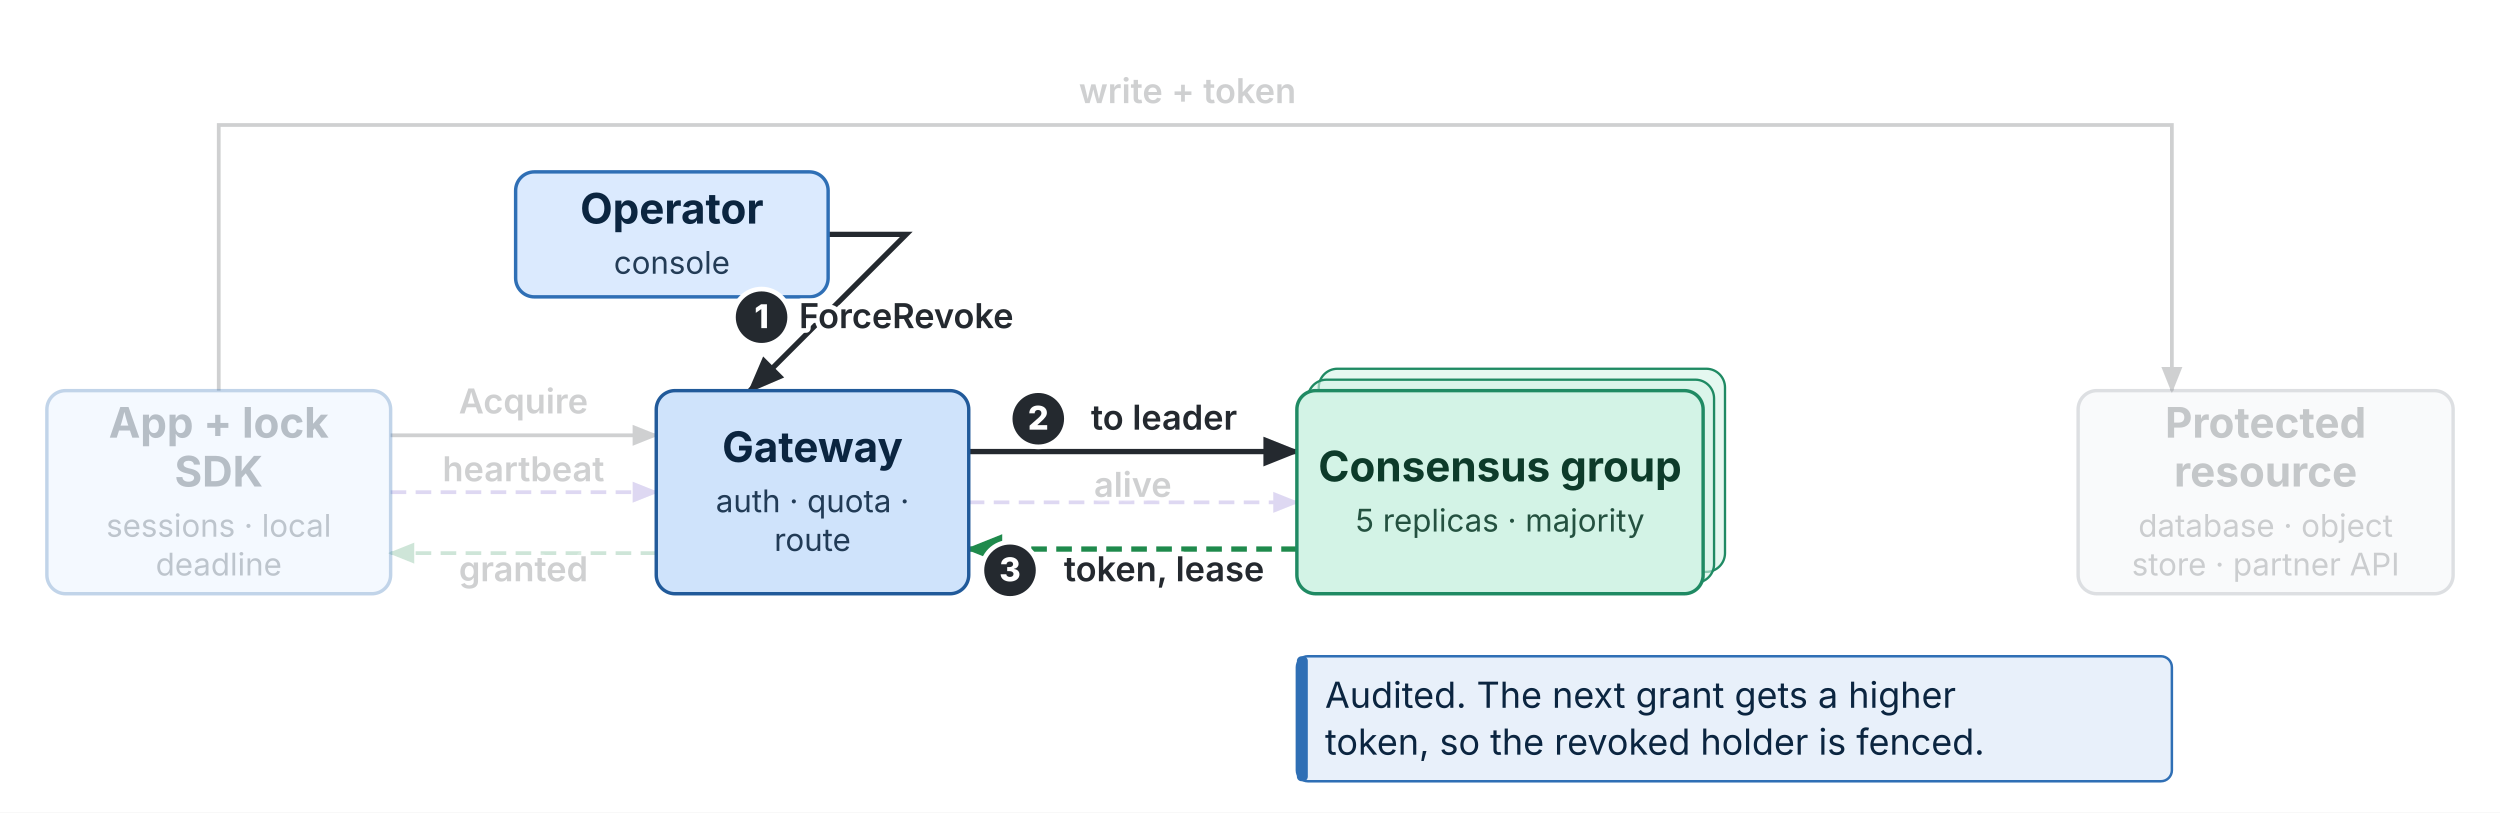
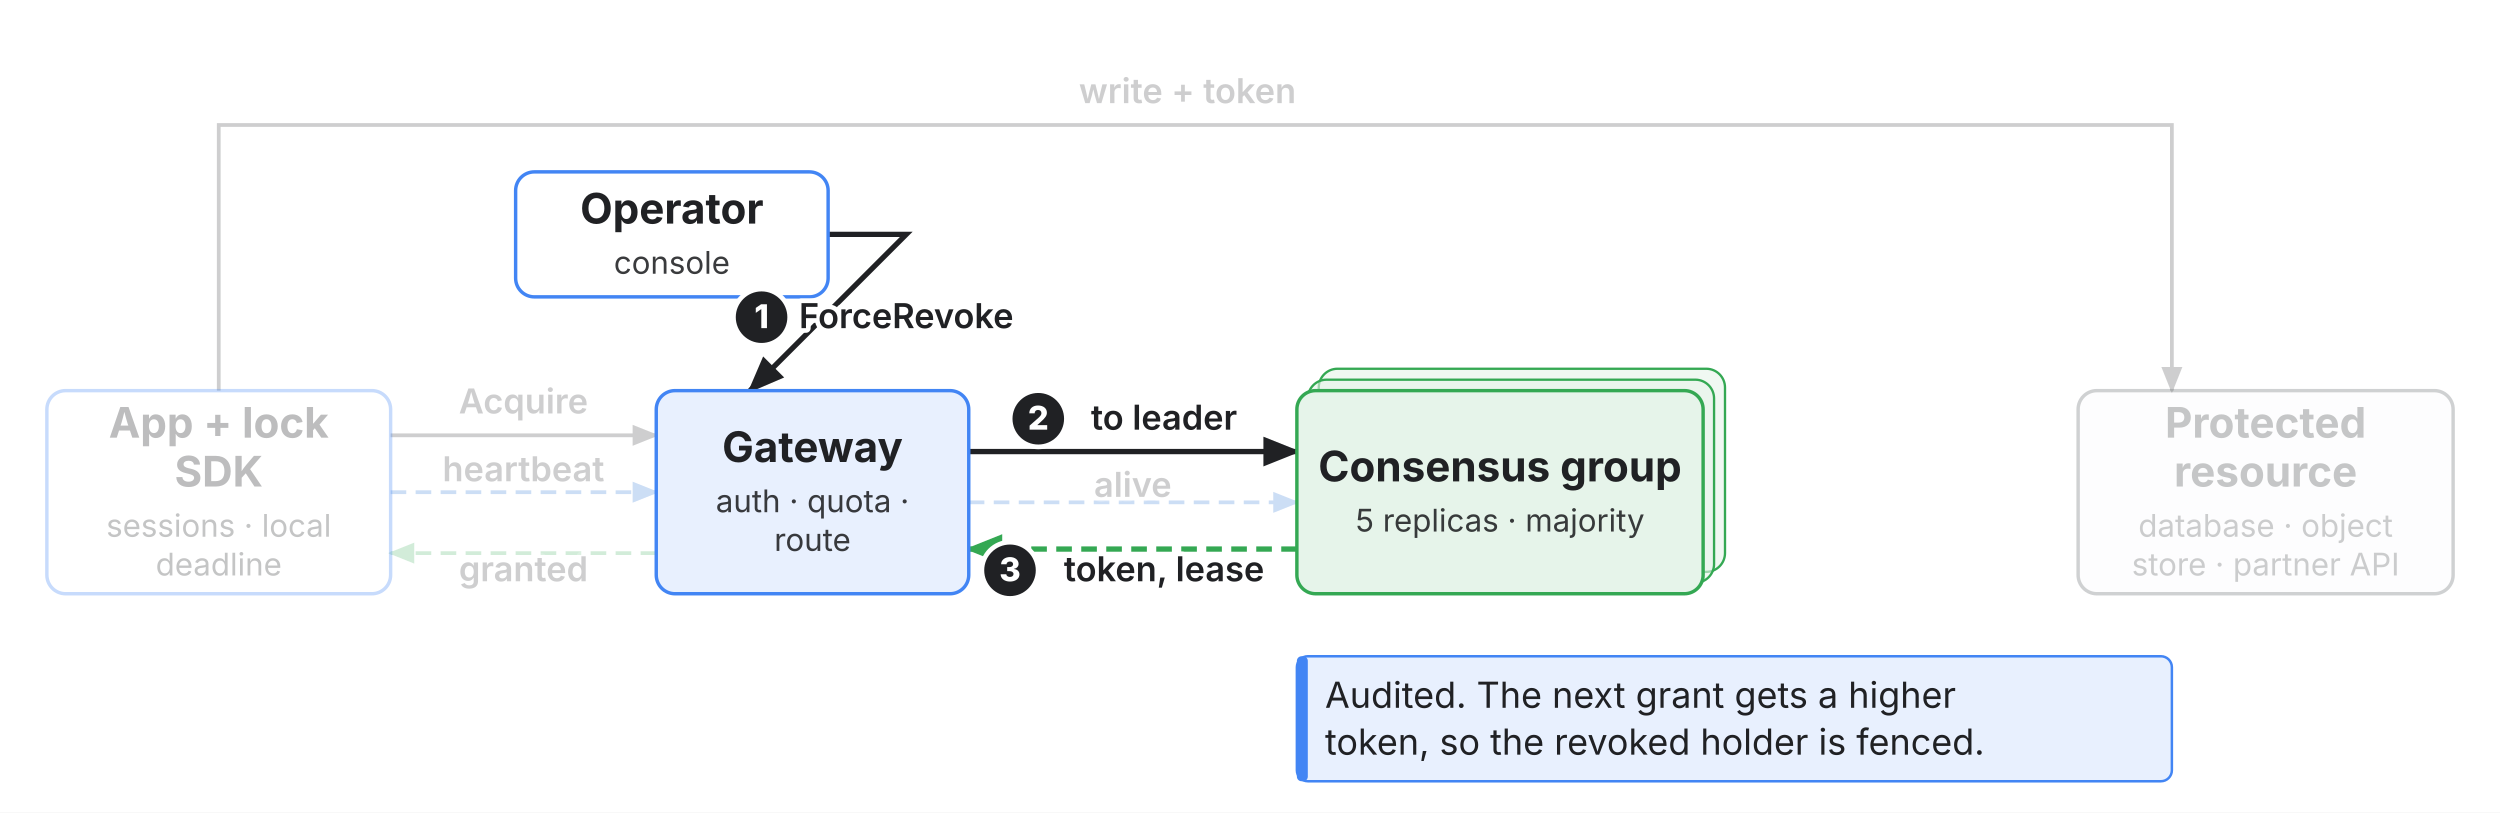
<svg xmlns="http://www.w3.org/2000/svg" class="base" viewBox="0 0 1600 520" width="1600" height="520">
  <defs>
-     <marker id="bs-1f8a4c" viewBox="0 0 10 10" refX="9" refY="5" markerWidth="7" markerHeight="7" orient="auto">
-       <path d="M0,1 L10,5 L0,9 z" fill="#1f8a4c" />
+     <marker id="bs-1967d2" viewBox="0 0 10 10" refX="9" refY="5" markerWidth="7" markerHeight="7" orient="auto">
+       <path d="M0,1 L10,5 L0,9 z" fill="#1967d2" />
    </marker>
-     <marker id="bs-s-1f8a4c" viewBox="0 0 10 10" refX="1" refY="5" markerWidth="7" markerHeight="7" orient="auto">
-       <path d="M10,1 L0,5 L10,9 z" fill="#1f8a4c" />
+     <marker id="bs-s-1967d2" viewBox="0 0 10 10" refX="1" refY="5" markerWidth="7" markerHeight="7" orient="auto">
+       <path d="M10,1 L0,5 L10,9 z" fill="#1967d2" />
    </marker>
-     <marker id="bs-24292f" viewBox="0 0 10 10" refX="9" refY="5" markerWidth="7" markerHeight="7" orient="auto">
-       <path d="M0,1 L10,5 L0,9 z" fill="#24292f" />
+     <marker id="bs-202124" viewBox="0 0 10 10" refX="9" refY="5" markerWidth="7" markerHeight="7" orient="auto">
+       <path d="M0,1 L10,5 L0,9 z" fill="#202124" />
    </marker>
-     <marker id="bs-s-24292f" viewBox="0 0 10 10" refX="1" refY="5" markerWidth="7" markerHeight="7" orient="auto">
-       <path d="M10,1 L0,5 L10,9 z" fill="#24292f" />
+     <marker id="bs-s-202124" viewBox="0 0 10 10" refX="1" refY="5" markerWidth="7" markerHeight="7" orient="auto">
+       <path d="M10,1 L0,5 L10,9 z" fill="#202124" />
    </marker>
-     <marker id="bs-6b4fc4" viewBox="0 0 10 10" refX="9" refY="5" markerWidth="7" markerHeight="7" orient="auto">
-       <path d="M0,1 L10,5 L0,9 z" fill="#6b4fc4" />
+     <marker id="bs-34a853" viewBox="0 0 10 10" refX="9" refY="5" markerWidth="7" markerHeight="7" orient="auto">
+       <path d="M0,1 L10,5 L0,9 z" fill="#34a853" />
    </marker>
-     <marker id="bs-s-6b4fc4" viewBox="0 0 10 10" refX="1" refY="5" markerWidth="7" markerHeight="7" orient="auto">
-       <path d="M10,1 L0,5 L10,9 z" fill="#6b4fc4" />
+     <marker id="bs-s-34a853" viewBox="0 0 10 10" refX="1" refY="5" markerWidth="7" markerHeight="7" orient="auto">
+       <path d="M10,1 L0,5 L10,9 z" fill="#34a853" />
    </marker>
  </defs>
  <rect width="1600" height="520" fill="#ffffff" />
-   <path d="M250.0,278.6 L420.0,278.6" fill="none" stroke="#24292f" stroke-width="2.4" marker-end="url(#bs-24292f)" opacity="0.22" />
-   <path d="M250.0,315.0 L420.0,315.0" fill="none" stroke="#6b4fc4" stroke-width="2.4" stroke-dasharray="10 6" marker-end="url(#bs-6b4fc4)" opacity="0.22" />
-   <path d="M420.0,354.0 L250.0,354.0" fill="none" stroke="#1f8a4c" stroke-width="2.4" stroke-dasharray="10 6" marker-end="url(#bs-1f8a4c)" opacity="0.22" />
-   <path d="M620.0,289.0 L830.0,289.0" fill="none" stroke="#24292f" stroke-width="3.4" marker-end="url(#bs-24292f)" />
-   <path d="M830.0,351.4 L620.0,351.4" fill="none" stroke="#1f8a4c" stroke-width="3.4" stroke-dasharray="10 6" marker-end="url(#bs-1f8a4c)" />
-   <path d="M620.0,321.5 L830.0,321.5" fill="none" stroke="#6b4fc4" stroke-width="2.4" stroke-dasharray="10 6" marker-end="url(#bs-6b4fc4)" opacity="0.22" />
-   <path d="M140.0,250.0 L140.0,80.0 L1390.0,80.0 L1390.0,250.0" fill="none" stroke="#24292f" stroke-width="2.4" marker-end="url(#bs-24292f)" opacity="0.22" />
-   <path d="M530.0,150.0 L580.0,150.0 L480.0,250.0" fill="none" stroke="#24292f" stroke-width="3.4" marker-end="url(#bs-24292f)" />
-   <g opacity="0.3">
-     <rect x="30" y="250" width="220" height="130" rx="12" fill="#dbeafe" stroke="#2f6fb5" stroke-width="2.2" />
-     <text x="140.0" y="280.1" text-anchor="middle" font-family="Inter, Helvetica, Arial, sans-serif" font-size="27" font-weight="700" fill="#0b2540">App + lock</text>
-     <text x="140.0" y="311.4" text-anchor="middle" font-family="Inter, Helvetica, Arial, sans-serif" font-size="27" font-weight="700" fill="#0b2540">SDK</text>
-     <text x="140.0" y="343.5" text-anchor="middle" font-family="Inter, Helvetica, Arial, sans-serif" font-size="20.0" fill="#0b2540" fill-opacity="0.88">sessions · local</text>
-     <text x="140.0" y="368.3" text-anchor="middle" font-family="Inter, Helvetica, Arial, sans-serif" font-size="20.0" fill="#0b2540" fill-opacity="0.88">deadline</text>
+   <path data-k="e:c-gw" d="M250.0,278.6 L420.0,278.6" fill="none" stroke="#202124" stroke-width="2.4" marker-end="url(#bs-202124)" opacity="0.22" />
+   <path data-k="e:hb" d="M250.0,315.0 L420.0,315.0" fill="none" stroke="#1967d2" stroke-width="2.4" stroke-dasharray="10 6" marker-end="url(#bs-1967d2)" opacity="0.22" />
+   <path data-k="e:gw-c" d="M420.0,354.0 L250.0,354.0" fill="none" stroke="#34a853" stroke-width="2.4" stroke-dasharray="10 6" marker-end="url(#bs-34a853)" opacity="0.22" />
+   <path data-k="e:gw-g" d="M620.0,289.0 L830.0,289.0" fill="none" stroke="#202124" stroke-width="3.4" marker-end="url(#bs-202124)" />
+   <path data-k="e:g-gw" d="M830.0,351.4 L620.0,351.4" fill="none" stroke="#34a853" stroke-width="3.4" stroke-dasharray="10 6" marker-end="url(#bs-34a853)" />
+   <path data-k="e:hb2" d="M620.0,321.5 L830.0,321.5" fill="none" stroke="#1967d2" stroke-width="2.4" stroke-dasharray="10 6" marker-end="url(#bs-1967d2)" opacity="0.22" />
+   <path data-k="e:w" d="M140.0,250.0 L140.0,80.0 L1390.0,80.0 L1390.0,250.0" fill="none" stroke="#202124" stroke-width="2.4" marker-end="url(#bs-202124)" opacity="0.22" />
+   <path data-k="e:o-gw" d="M530.0,150.0 L580.0,150.0 L480.0,250.0" fill="none" stroke="#202124" stroke-width="3.4" marker-end="url(#bs-202124)" />
+   <g data-k="n:client">
+     <g opacity="0.3">
+       <rect x="30" y="250" width="220" height="130" rx="12" fill="#ffffff" stroke="#4285f4" stroke-width="2.2" />
+       <text x="140.0" y="280.1" text-anchor="middle" font-family="Inter, Roboto, sans-serif" font-size="27" font-weight="700" fill="#202124">App + lock</text>
+       <text x="140.0" y="311.4" text-anchor="middle" font-family="Inter, Roboto, sans-serif" font-size="27" font-weight="700" fill="#202124">SDK</text>
+       <text x="140.0" y="343.5" text-anchor="middle" font-family="Inter, Roboto, sans-serif" font-size="20.0" fill="#202124" fill-opacity="0.88">sessions · local</text>
+       <text x="140.0" y="368.3" text-anchor="middle" font-family="Inter, Roboto, sans-serif" font-size="20.0" fill="#202124" fill-opacity="0.88">deadline</text>
+     </g>
  </g>
-   <rect x="420" y="250" width="200" height="130" rx="12" fill="#cfe3fb" stroke="#215a9a" stroke-width="2.2" />
-   <text x="520.0" y="295.7" text-anchor="middle" font-family="Inter, Helvetica, Arial, sans-serif" font-size="27" font-weight="700" fill="#0b2540">Gateway</text>
-   <text x="520.0" y="327.8" text-anchor="middle" font-family="Inter, Helvetica, Arial, sans-serif" font-size="20.0" fill="#0b2540" fill-opacity="0.88">auth · quota ·</text>
-   <text x="520.0" y="352.6" text-anchor="middle" font-family="Inter, Helvetica, Arial, sans-serif" font-size="20.0" fill="#0b2540" fill-opacity="0.88">route</text>
-   <rect x="844" y="236" width="260" height="130" rx="12" fill="#d3f3e6" fill-opacity="0.6" stroke="#1f8a63" stroke-width="1.5" />
-   <rect x="837" y="243" width="260" height="130" rx="12" fill="#d3f3e6" fill-opacity="0.6" stroke="#1f8a63" stroke-width="1.5" />
-   <rect x="830" y="250" width="260" height="130" rx="12" fill="#d3f3e6" stroke="#1f8a63" stroke-width="2.2" />
-   <text x="960.0" y="308.1" text-anchor="middle" font-family="Inter, Helvetica, Arial, sans-serif" font-size="27" font-weight="700" fill="#0d3b2a">Consensus group</text>
-   <text x="960.0" y="340.2" text-anchor="middle" font-family="Inter, Helvetica, Arial, sans-serif" font-size="20.0" fill="#0d3b2a" fill-opacity="0.88">5 replicas · majority</text>
-   <g opacity="0.3">
-     <rect x="1330" y="250" width="240" height="130" rx="12" fill="#eceff2" stroke="#8c959f" stroke-width="2.2" />
-     <text x="1450.0" y="280.1" text-anchor="middle" font-family="Inter, Helvetica, Arial, sans-serif" font-size="27" font-weight="700" fill="#3a424a">Protected</text>
-     <text x="1450.0" y="311.4" text-anchor="middle" font-family="Inter, Helvetica, Arial, sans-serif" font-size="27" font-weight="700" fill="#3a424a">resource</text>
-     <text x="1450.0" y="343.5" text-anchor="middle" font-family="Inter, Helvetica, Arial, sans-serif" font-size="20.0" fill="#3a424a" fill-opacity="0.88">database · object</text>
-     <text x="1450.0" y="368.3" text-anchor="middle" font-family="Inter, Helvetica, Arial, sans-serif" font-size="20.0" fill="#3a424a" fill-opacity="0.88">store · partner API</text>
+   <g data-k="n:gw">
+     <rect x="420" y="250" width="200" height="130" rx="12" fill="#e8f0fe" stroke="#4285f4" stroke-width="2.2" />
+     <text x="520.0" y="295.7" text-anchor="middle" font-family="Inter, Roboto, sans-serif" font-size="27" font-weight="700" fill="#202124">Gateway</text>
+     <text x="520.0" y="327.8" text-anchor="middle" font-family="Inter, Roboto, sans-serif" font-size="20.0" fill="#202124" fill-opacity="0.88">auth · quota ·</text>
+     <text x="520.0" y="352.6" text-anchor="middle" font-family="Inter, Roboto, sans-serif" font-size="20.0" fill="#202124" fill-opacity="0.88">route</text>
  </g>
-   <rect x="330" y="110" width="200" height="80" rx="12" fill="#dbeafe" stroke="#2f6fb5" stroke-width="2.2" />
-   <text x="430.0" y="143.1" text-anchor="middle" font-family="Inter, Helvetica, Arial, sans-serif" font-size="27" font-weight="700" fill="#0b2540">Operator</text>
-   <text x="430.0" y="175.2" text-anchor="middle" font-family="Inter, Helvetica, Arial, sans-serif" font-size="20.0" fill="#0b2540" fill-opacity="0.88">console</text>
-   <text x="335.0" y="264.6" text-anchor="middle" font-family="Inter, Helvetica, Arial, sans-serif" font-size="22" font-weight="600" fill="#24292f" paint-order="stroke" stroke="#ffffff" stroke-width="6" stroke-linejoin="round" opacity="0.22">Acquire</text>
-   <text x="335.0" y="308.0" text-anchor="middle" font-family="Inter, Helvetica, Arial, sans-serif" font-size="22" font-weight="600" fill="#24292f" paint-order="stroke" stroke="#ffffff" stroke-width="6" stroke-linejoin="round" opacity="0.22">heartbeat</text>
-   <text x="335.0" y="372.0" text-anchor="middle" font-family="Inter, Helvetica, Arial, sans-serif" font-size="22" font-weight="600" fill="#24292f" paint-order="stroke" stroke="#ffffff" stroke-width="6" stroke-linejoin="round" opacity="0.22">granted</text>
-   <text x="745.0" y="275.0" text-anchor="middle" font-family="Inter, Helvetica, Arial, sans-serif" font-size="22" font-weight="600" fill="#24292f" paint-order="stroke" stroke="#ffffff" stroke-width="6" stroke-linejoin="round">to leader</text>
-   <circle cx="664.5" cy="268.0" r="18" fill="#24292f" stroke="#ffffff" stroke-width="3" />
-   <text x="664.5" y="275.0" text-anchor="middle" font-family="Inter, Helvetica, Arial, sans-serif" font-size="21" font-weight="800" fill="#ffffff">2</text>
-   <text x="745.0" y="372.0" text-anchor="middle" font-family="Inter, Helvetica, Arial, sans-serif" font-size="22" font-weight="600" fill="#24292f" paint-order="stroke" stroke="#ffffff" stroke-width="6" stroke-linejoin="round">token, lease</text>
-   <circle cx="646.4" cy="365.0" r="18" fill="#24292f" stroke="#ffffff" stroke-width="3" />
-   <text x="646.4" y="372.0" text-anchor="middle" font-family="Inter, Helvetica, Arial, sans-serif" font-size="21" font-weight="800" fill="#ffffff">3</text>
-   <text x="725.0" y="318.0" text-anchor="middle" font-family="Inter, Helvetica, Arial, sans-serif" font-size="22" font-weight="600" fill="#24292f" paint-order="stroke" stroke="#ffffff" stroke-width="6" stroke-linejoin="round" opacity="0.22">alive</text>
-   <text x="760.0" y="66.0" text-anchor="middle" font-family="Inter, Helvetica, Arial, sans-serif" font-size="22" font-weight="600" fill="#24292f" paint-order="stroke" stroke="#ffffff" stroke-width="6" stroke-linejoin="round" opacity="0.22">write + token</text>
-   <text x="580.0" y="210.0" text-anchor="middle" font-family="Inter, Helvetica, Arial, sans-serif" font-size="22" font-weight="600" fill="#24292f" paint-order="stroke" stroke="#ffffff" stroke-width="6" stroke-linejoin="round">ForceRevoke</text>
-   <circle cx="487.4" cy="203.0" r="18" fill="#24292f" stroke="#ffffff" stroke-width="3" />
-   <text x="487.4" y="210.0" text-anchor="middle" font-family="Inter, Helvetica, Arial, sans-serif" font-size="21" font-weight="800" fill="#ffffff">1</text>
-   <rect x="830" y="420" width="560" height="80" rx="7" fill="#e8f0fa" stroke="#2f6fb5" stroke-width="1.6" />
-   <rect x="830" y="420" width="7" height="80" rx="3" fill="#2f6fb5" />
-   <text x="848" y="453" font-family="Inter, Helvetica, Arial, sans-serif" font-size="23" fill="#0b2540">Audited. The next grant gets a higher</text>
-   <text x="848" y="483" font-family="Inter, Helvetica, Arial, sans-serif" font-size="23" fill="#0b2540">token, so the revoked holder is fenced.</text>
+   <g data-k="n:grp">
+     <rect x="844" y="236" width="260" height="130" rx="12" fill="#e6f4ea" fill-opacity="0.6" stroke="#34a853" stroke-width="1.5" />
+     <rect x="837" y="243" width="260" height="130" rx="12" fill="#e6f4ea" fill-opacity="0.6" stroke="#34a853" stroke-width="1.5" />
+     <rect x="830" y="250" width="260" height="130" rx="12" fill="#e6f4ea" stroke="#34a853" stroke-width="2.2" />
+     <text x="960.0" y="308.1" text-anchor="middle" font-family="Inter, Roboto, sans-serif" font-size="27" font-weight="700" fill="#202124">Consensus group</text>
+     <text x="960.0" y="340.2" text-anchor="middle" font-family="Inter, Roboto, sans-serif" font-size="20.0" fill="#202124" fill-opacity="0.88">5 replicas · majority</text>
+   </g>
+   <g data-k="n:res">
+     <g opacity="0.3">
+       <rect x="1330" y="250" width="240" height="130" rx="12" fill="#f8f9fa" stroke="#5f6368" stroke-width="2.2" />
+       <text x="1450.0" y="280.1" text-anchor="middle" font-family="Inter, Roboto, sans-serif" font-size="27" font-weight="700" fill="#3c4043">Protected</text>
+       <text x="1450.0" y="311.4" text-anchor="middle" font-family="Inter, Roboto, sans-serif" font-size="27" font-weight="700" fill="#3c4043">resource</text>
+       <text x="1450.0" y="343.5" text-anchor="middle" font-family="Inter, Roboto, sans-serif" font-size="20.0" fill="#3c4043" fill-opacity="0.88">database · object</text>
+       <text x="1450.0" y="368.3" text-anchor="middle" font-family="Inter, Roboto, sans-serif" font-size="20.0" fill="#3c4043" fill-opacity="0.88">store · partner API</text>
+     </g>
+   </g>
+   <g data-k="n:ops">
+     <rect x="330" y="110" width="200" height="80" rx="12" fill="#ffffff" stroke="#4285f4" stroke-width="2.2" />
+     <text x="430.0" y="143.1" text-anchor="middle" font-family="Inter, Roboto, sans-serif" font-size="27" font-weight="700" fill="#202124">Operator</text>
+     <text x="430.0" y="175.2" text-anchor="middle" font-family="Inter, Roboto, sans-serif" font-size="20.0" fill="#202124" fill-opacity="0.88">console</text>
+   </g>
+   <text data-k="e:c-gw" x="335.0" y="264.6" text-anchor="middle" font-family="Inter, Roboto, sans-serif" font-size="22" font-weight="600" fill="#202124" paint-order="stroke" stroke="#ffffff" stroke-width="6" stroke-linejoin="round" opacity="0.22">Acquire</text>
+   <text data-k="e:hb" x="335.0" y="308.0" text-anchor="middle" font-family="Inter, Roboto, sans-serif" font-size="22" font-weight="600" fill="#202124" paint-order="stroke" stroke="#ffffff" stroke-width="6" stroke-linejoin="round" opacity="0.22">heartbeat</text>
+   <text data-k="e:gw-c" x="335.0" y="372.0" text-anchor="middle" font-family="Inter, Roboto, sans-serif" font-size="22" font-weight="600" fill="#202124" paint-order="stroke" stroke="#ffffff" stroke-width="6" stroke-linejoin="round" opacity="0.22">granted</text>
+   <text data-k="e:gw-g" x="745.0" y="275.0" text-anchor="middle" font-family="Inter, Roboto, sans-serif" font-size="22" font-weight="600" fill="#202124" paint-order="stroke" stroke="#ffffff" stroke-width="6" stroke-linejoin="round">to leader</text>
+   <g data-k="e:gw-g">
+     <circle cx="664.5" cy="268.0" r="18" fill="#202124" stroke="#ffffff" stroke-width="3" />
+     <text x="664.5" y="275.0" text-anchor="middle" font-family="Inter, Roboto, sans-serif" font-size="21" font-weight="800" fill="#ffffff">2</text>
+   </g>
+   <text data-k="e:g-gw" x="745.0" y="372.0" text-anchor="middle" font-family="Inter, Roboto, sans-serif" font-size="22" font-weight="600" fill="#202124" paint-order="stroke" stroke="#ffffff" stroke-width="6" stroke-linejoin="round">token, lease</text>
+   <g data-k="e:g-gw">
+     <circle cx="646.4" cy="365.0" r="18" fill="#202124" stroke="#ffffff" stroke-width="3" />
+     <text x="646.4" y="372.0" text-anchor="middle" font-family="Inter, Roboto, sans-serif" font-size="21" font-weight="800" fill="#ffffff">3</text>
+   </g>
+   <text data-k="e:hb2" x="725.0" y="318.0" text-anchor="middle" font-family="Inter, Roboto, sans-serif" font-size="22" font-weight="600" fill="#202124" paint-order="stroke" stroke="#ffffff" stroke-width="6" stroke-linejoin="round" opacity="0.22">alive</text>
+   <text data-k="e:w" x="760.0" y="66.0" text-anchor="middle" font-family="Inter, Roboto, sans-serif" font-size="22" font-weight="600" fill="#202124" paint-order="stroke" stroke="#ffffff" stroke-width="6" stroke-linejoin="round" opacity="0.22">write + token</text>
+   <text data-k="e:o-gw" x="580.0" y="210.0" text-anchor="middle" font-family="Inter, Roboto, sans-serif" font-size="22" font-weight="600" fill="#202124" paint-order="stroke" stroke="#ffffff" stroke-width="6" stroke-linejoin="round">ForceRevoke</text>
+   <g data-k="e:o-gw">
+     <circle cx="487.4" cy="203.0" r="18" fill="#202124" stroke="#ffffff" stroke-width="3" />
+     <text x="487.4" y="210.0" text-anchor="middle" font-family="Inter, Roboto, sans-serif" font-size="21" font-weight="800" fill="#ffffff">1</text>
+   </g>
+   <g data-k="note:0">
+     <rect x="830" y="420" width="560" height="80" rx="7" fill="#e8f0fe" stroke="#4285f4" stroke-width="1.6" />
+     <rect x="830" y="420" width="7" height="80" rx="3" fill="#4285f4" />
+     <text x="848" y="453" font-family="Inter, Roboto, sans-serif" font-size="23" fill="#202124">Audited. The next grant gets a higher</text>
+     <text x="848" y="483" font-family="Inter, Roboto, sans-serif" font-size="23" fill="#202124">token, so the revoked holder is fenced.</text>
+   </g>
</svg>
